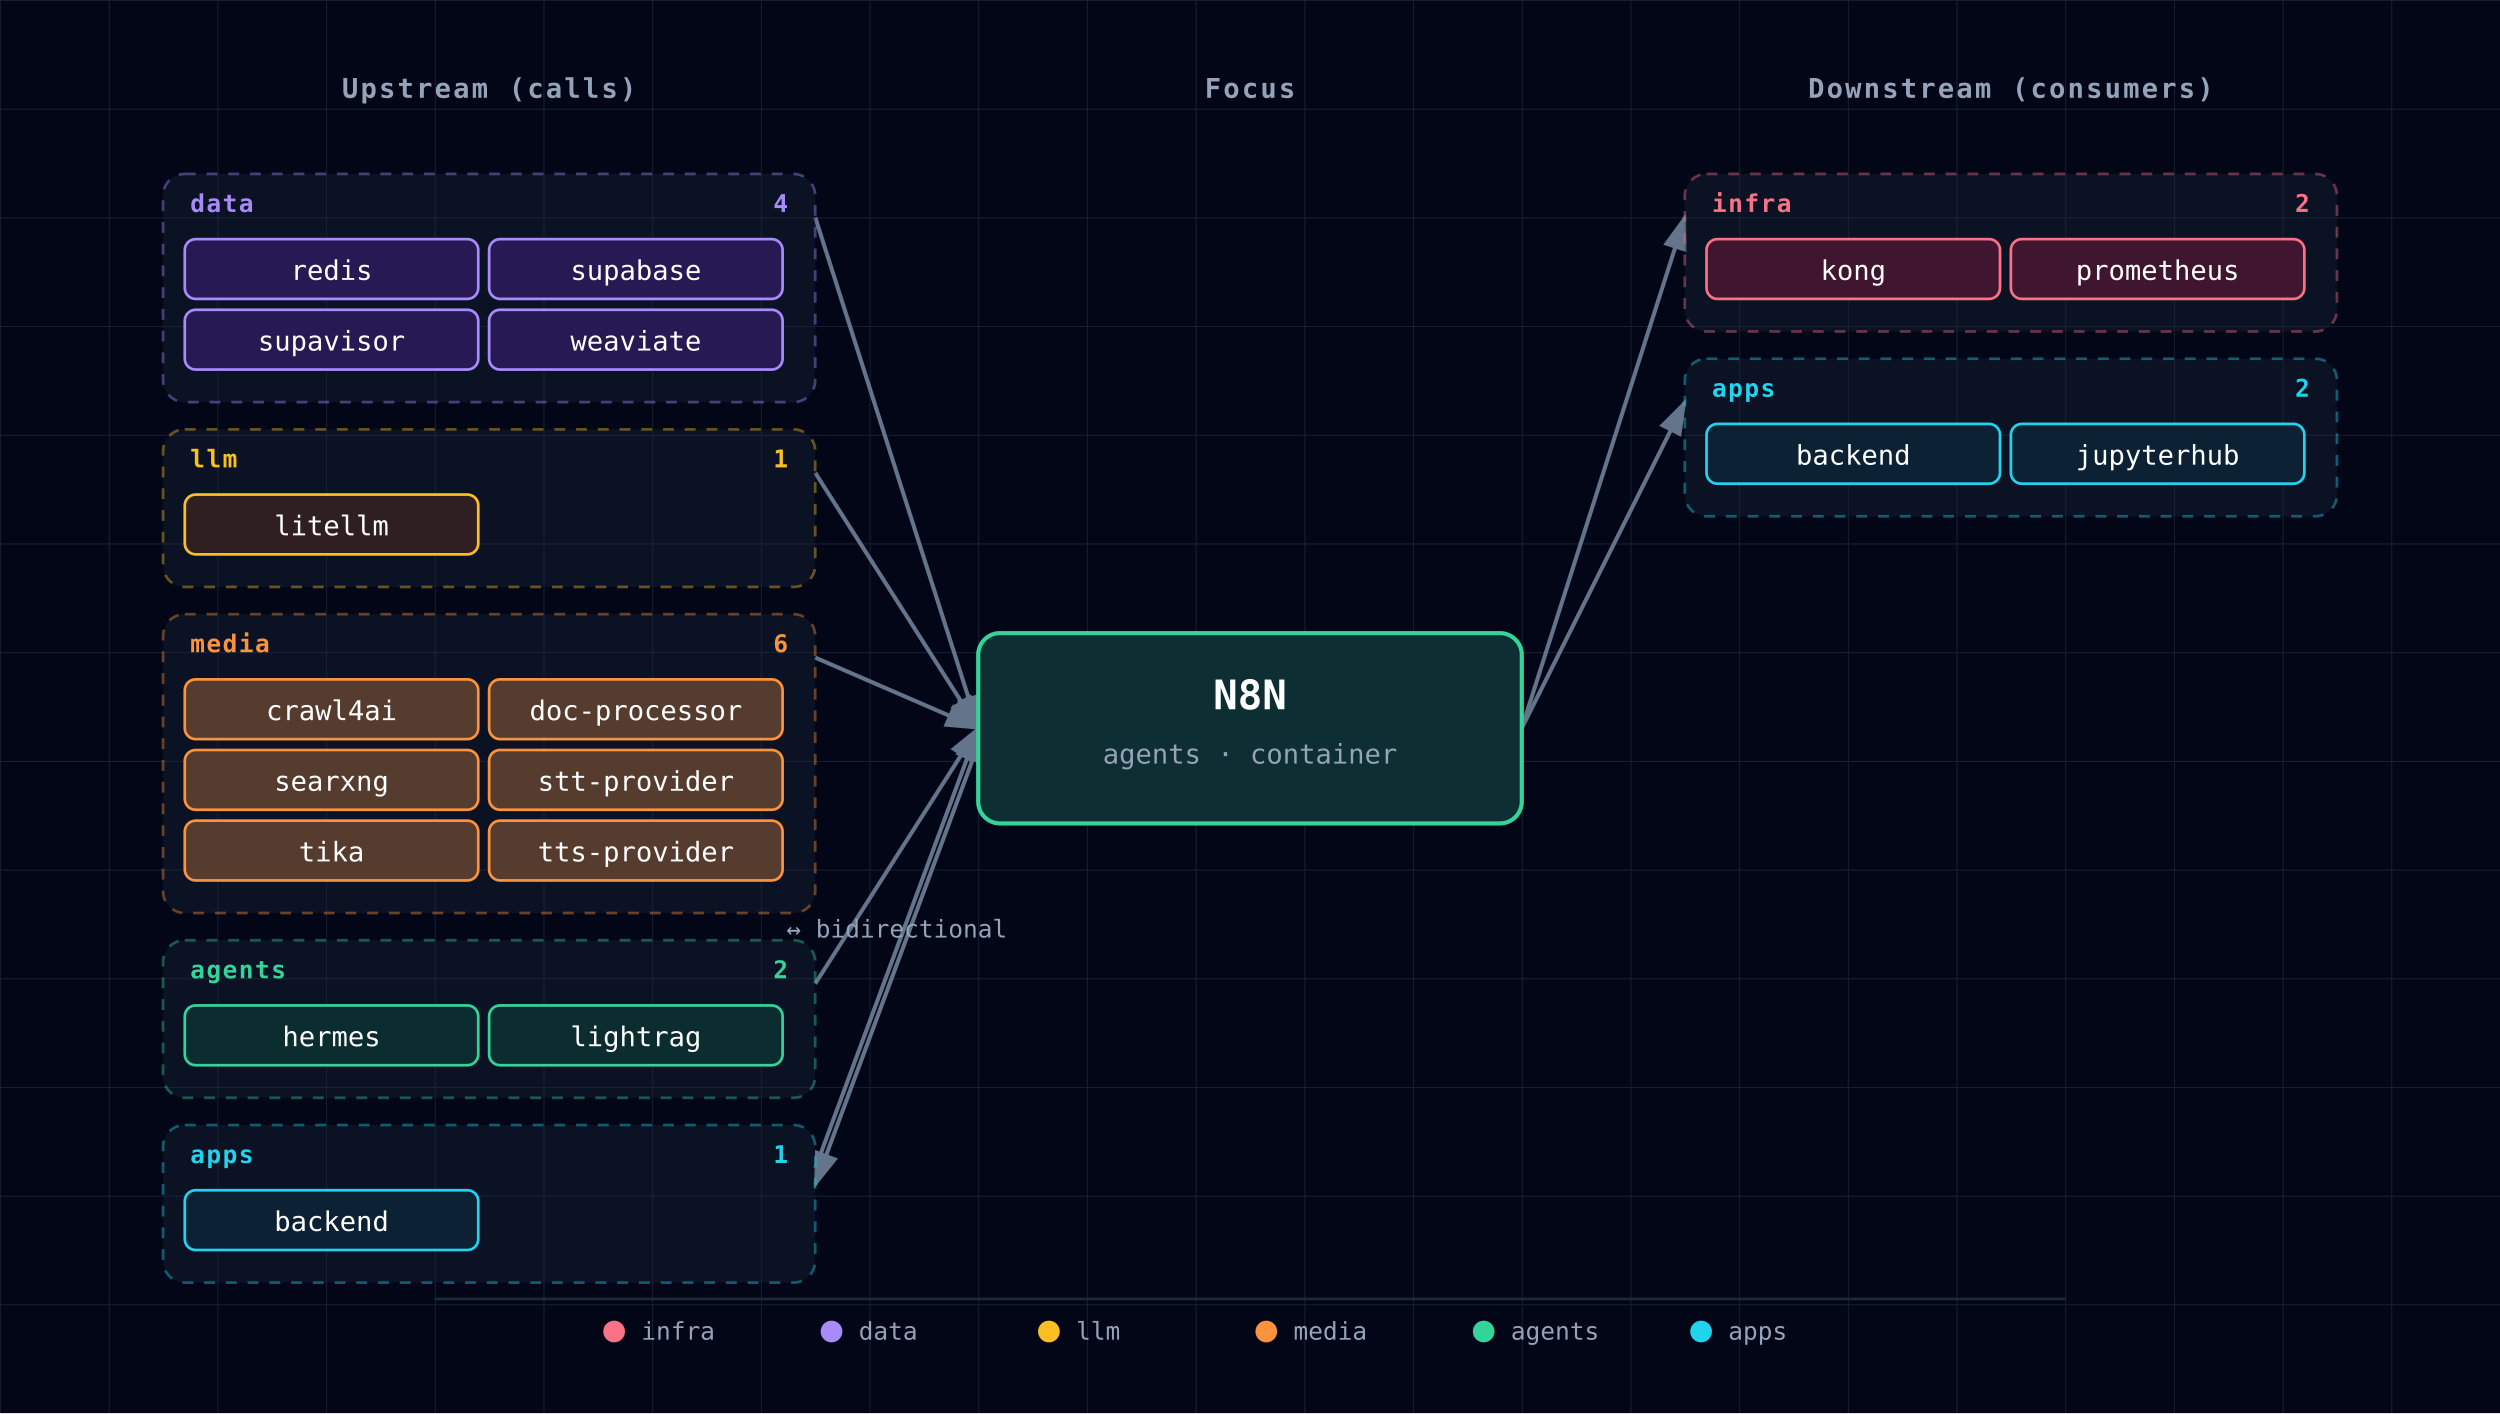
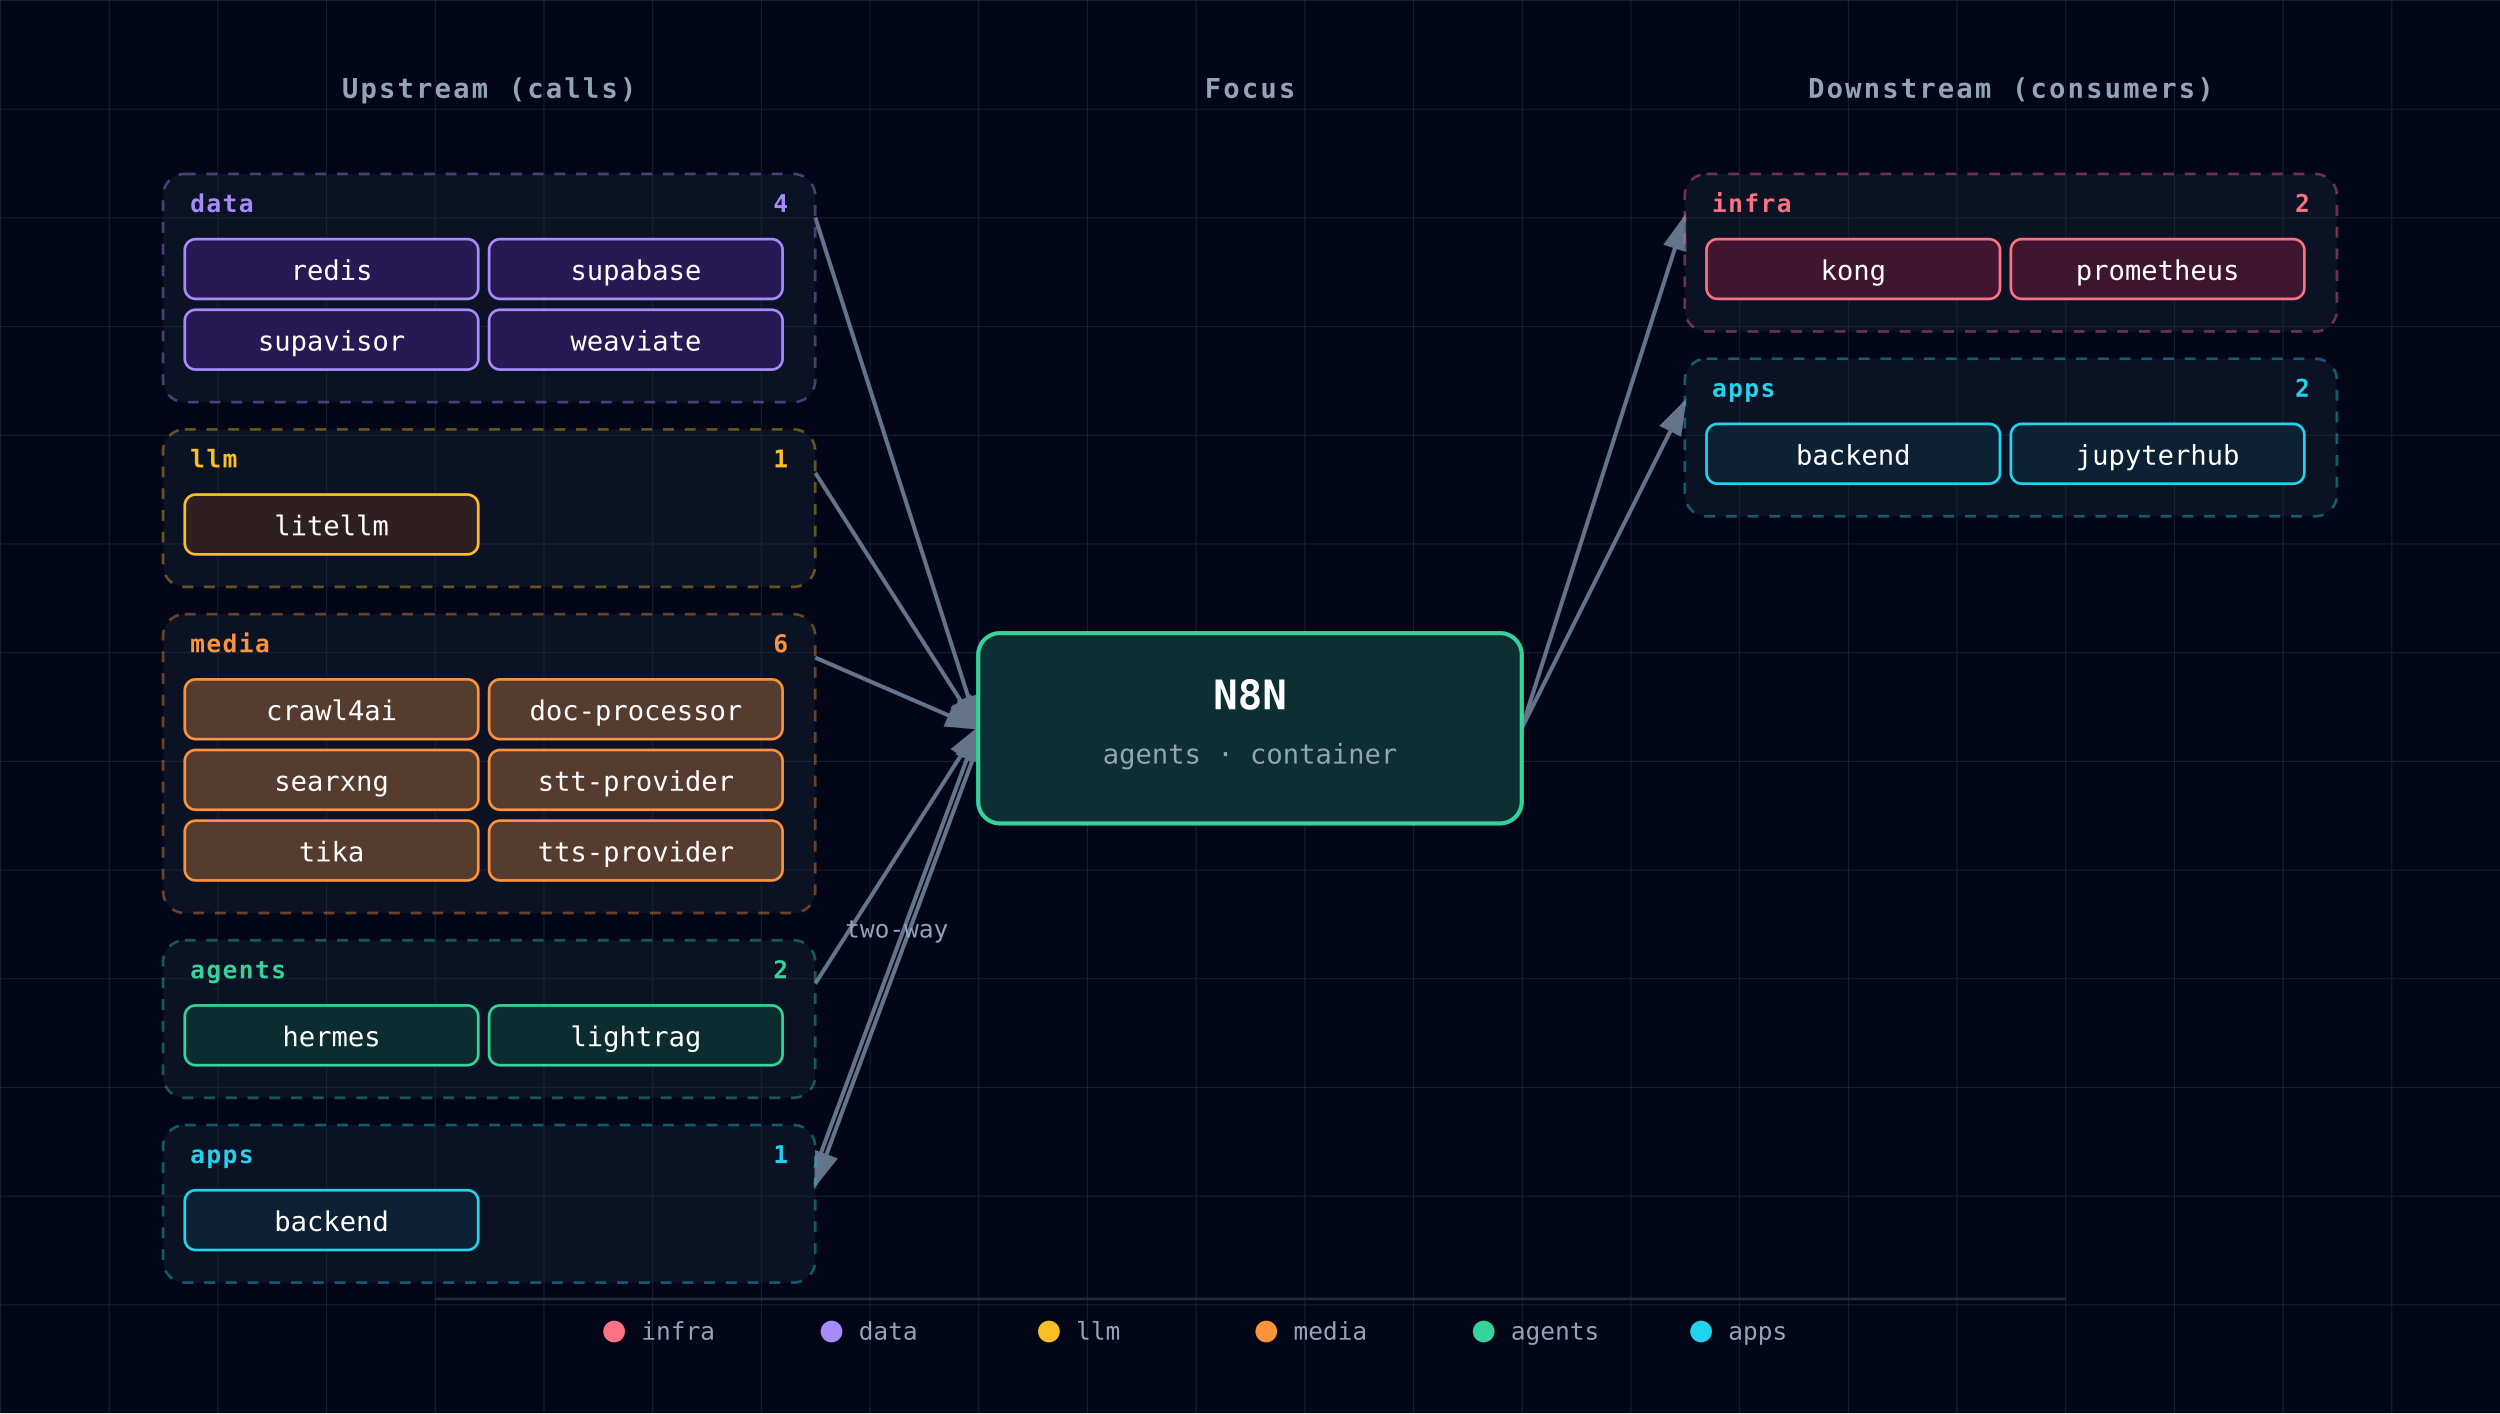
<svg xmlns="http://www.w3.org/2000/svg" viewBox="0 0 920 520" font-family="'JetBrains Mono', 'Fira Code', Menlo, Consolas, monospace">
  <defs>
    <pattern id="grid" width="40" height="40" patternUnits="userSpaceOnUse">
      <path d="M 40 0 L 0 0 0 40" fill="none" stroke="#1e293b" stroke-width="0.5" />
    </pattern>
    <marker id="arrowhead" markerWidth="9" markerHeight="6" refX="8" refY="3" orient="auto">
      <polygon points="0 0, 9 3, 0 6" fill="#64748b" />
    </marker>
    <filter id="focus-glow" x="-50%" y="-50%" width="200%" height="200%">
      <feGaussianBlur in="SourceAlpha" stdDeviation="6" />
      <feFlood flood-color="#34d399" flood-opacity="0.6" />
      <feComposite in2="SourceAlpha" operator="in" />
      <feMerge>
        <feMergeNode />
        <feMergeNode in="SourceGraphic" />
      </feMerge>
    </filter>
  </defs>
  <rect width="920" height="520" fill="#020617" />
  <rect width="920" height="520" fill="url(#grid)" />
  <text x="180" y="36" fill="#94a3b8" font-size="10" font-weight="600" text-anchor="middle" letter-spacing="0.08em">Upstream (calls)</text>
  <text x="460" y="36" fill="#94a3b8" font-size="10" font-weight="600" text-anchor="middle" letter-spacing="0.08em">Focus</text>
  <text x="740" y="36" fill="#94a3b8" font-size="10" font-weight="600" text-anchor="middle" letter-spacing="0.08em">Downstream (consumers)</text>
  <line x1="300" y1="80" x2="360" y2="268" stroke="#64748b" stroke-width="1.5" marker-end="url(#arrowhead)" />
  <line x1="300" y1="174" x2="360" y2="268" stroke="#64748b" stroke-width="1.5" marker-end="url(#arrowhead)" />
  <line x1="300" y1="242" x2="360" y2="268" stroke="#64748b" stroke-width="1.5" marker-end="url(#arrowhead)" />
  <line x1="300" y1="362" x2="360" y2="268" stroke="#64748b" stroke-width="1.5" marker-end="url(#arrowhead)" />
  <line x1="300" y1="430" x2="360" y2="268" stroke="#64748b" stroke-width="1.5" marker-end="url(#arrowhead)" />
  <line x1="360" y1="274" x2="300" y2="436" stroke="#64748b" stroke-width="1.5" marker-end="url(#arrowhead)" />
-   <text x="330" y="345" fill="#94a3b8" font-size="9" text-anchor="middle">↔ bidirectional</text>
+   <text x="330" y="345" fill="#94a3b8" font-size="9" text-anchor="middle">two-way</text>
  <line x1="560" y1="268" x2="620" y2="80" stroke="#64748b" stroke-width="1.5" marker-end="url(#arrowhead)" />
  <line x1="560" y1="268" x2="620" y2="148" stroke="#64748b" stroke-width="1.5" marker-end="url(#arrowhead)" />
  <g>
    <g class="cluster">
      <rect x="60" y="64" width="240" height="84" rx="8" fill="rgba(30,41,59,0.35)" stroke="#a78bfa" stroke-width="1" stroke-dasharray="4,4" stroke-opacity="0.4" />
      <text x="70" y="78" fill="#a78bfa" font-size="9" font-weight="700" text-anchor="start" style="letter-spacing:0.06em;text-transform:uppercase;">data</text>
      <text x="290" y="78" fill="#a78bfa" font-size="9" font-weight="600" text-anchor="end">4</text>
    </g>
    <g>
      <rect x="68" y="88" width="108" height="22" rx="4" fill="#0f172a" />
      <rect x="68" y="88" width="108" height="22" rx="4" fill="rgba(76, 29, 149, 0.4)" stroke="#a78bfa" stroke-width="1" />
      <text x="122" y="103" fill="white" font-size="10" text-anchor="middle">redis</text>
    </g>
    <g>
      <rect x="180" y="88" width="108" height="22" rx="4" fill="#0f172a" />
      <rect x="180" y="88" width="108" height="22" rx="4" fill="rgba(76, 29, 149, 0.4)" stroke="#a78bfa" stroke-width="1" />
      <text x="234" y="103" fill="white" font-size="10" text-anchor="middle">supabase</text>
    </g>
    <g>
      <rect x="68" y="114" width="108" height="22" rx="4" fill="#0f172a" />
      <rect x="68" y="114" width="108" height="22" rx="4" fill="rgba(76, 29, 149, 0.4)" stroke="#a78bfa" stroke-width="1" />
      <text x="122" y="129" fill="white" font-size="10" text-anchor="middle">supavisor</text>
    </g>
    <g>
      <rect x="180" y="114" width="108" height="22" rx="4" fill="#0f172a" />
      <rect x="180" y="114" width="108" height="22" rx="4" fill="rgba(76, 29, 149, 0.4)" stroke="#a78bfa" stroke-width="1" />
      <text x="234" y="129" fill="white" font-size="10" text-anchor="middle">weaviate</text>
    </g>
    <g class="cluster">
      <rect x="60" y="158" width="240" height="58" rx="8" fill="rgba(30,41,59,0.35)" stroke="#fbbf24" stroke-width="1" stroke-dasharray="4,4" stroke-opacity="0.4" />
      <text x="70" y="172" fill="#fbbf24" font-size="9" font-weight="700" text-anchor="start" style="letter-spacing:0.06em;text-transform:uppercase;">llm</text>
      <text x="290" y="172" fill="#fbbf24" font-size="9" font-weight="600" text-anchor="end">1</text>
    </g>
    <g>
      <rect x="68" y="182" width="108" height="22" rx="4" fill="#0f172a" />
      <rect x="68" y="182" width="108" height="22" rx="4" fill="rgba(120, 53, 15, 0.3)" stroke="#fbbf24" stroke-width="1" />
      <text x="122" y="197" fill="white" font-size="10" text-anchor="middle">litellm</text>
    </g>
    <g class="cluster">
      <rect x="60" y="226" width="240" height="110" rx="8" fill="rgba(30,41,59,0.35)" stroke="#fb923c" stroke-width="1" stroke-dasharray="4,4" stroke-opacity="0.4" />
      <text x="70" y="240" fill="#fb923c" font-size="9" font-weight="700" text-anchor="start" style="letter-spacing:0.06em;text-transform:uppercase;">media</text>
      <text x="290" y="240" fill="#fb923c" font-size="9" font-weight="600" text-anchor="end">6</text>
    </g>
    <g>
      <rect x="68" y="250" width="108" height="22" rx="4" fill="#0f172a" />
      <rect x="68" y="250" width="108" height="22" rx="4" fill="rgba(251, 146, 60, 0.3)" stroke="#fb923c" stroke-width="1" />
      <text x="122" y="265" fill="white" font-size="10" text-anchor="middle">crawl4ai</text>
    </g>
    <g>
      <rect x="180" y="250" width="108" height="22" rx="4" fill="#0f172a" />
      <rect x="180" y="250" width="108" height="22" rx="4" fill="rgba(251, 146, 60, 0.3)" stroke="#fb923c" stroke-width="1" />
      <text x="234" y="265" fill="white" font-size="10" text-anchor="middle">doc-processor</text>
    </g>
    <g>
      <rect x="68" y="276" width="108" height="22" rx="4" fill="#0f172a" />
      <rect x="68" y="276" width="108" height="22" rx="4" fill="rgba(251, 146, 60, 0.3)" stroke="#fb923c" stroke-width="1" />
      <text x="122" y="291" fill="white" font-size="10" text-anchor="middle">searxng</text>
    </g>
    <g>
      <rect x="180" y="276" width="108" height="22" rx="4" fill="#0f172a" />
      <rect x="180" y="276" width="108" height="22" rx="4" fill="rgba(251, 146, 60, 0.3)" stroke="#fb923c" stroke-width="1" />
      <text x="234" y="291" fill="white" font-size="10" text-anchor="middle">stt-provider</text>
    </g>
    <g>
      <rect x="68" y="302" width="108" height="22" rx="4" fill="#0f172a" />
      <rect x="68" y="302" width="108" height="22" rx="4" fill="rgba(251, 146, 60, 0.3)" stroke="#fb923c" stroke-width="1" />
      <text x="122" y="317" fill="white" font-size="10" text-anchor="middle">tika</text>
    </g>
    <g>
      <rect x="180" y="302" width="108" height="22" rx="4" fill="#0f172a" />
      <rect x="180" y="302" width="108" height="22" rx="4" fill="rgba(251, 146, 60, 0.3)" stroke="#fb923c" stroke-width="1" />
      <text x="234" y="317" fill="white" font-size="10" text-anchor="middle">tts-provider</text>
    </g>
    <g class="cluster">
      <rect x="60" y="346" width="240" height="58" rx="8" fill="rgba(30,41,59,0.35)" stroke="#34d399" stroke-width="1" stroke-dasharray="4,4" stroke-opacity="0.4" />
      <text x="70" y="360" fill="#34d399" font-size="9" font-weight="700" text-anchor="start" style="letter-spacing:0.06em;text-transform:uppercase;">agents</text>
      <text x="290" y="360" fill="#34d399" font-size="9" font-weight="600" text-anchor="end">2</text>
    </g>
    <g>
      <rect x="68" y="370" width="108" height="22" rx="4" fill="#0f172a" />
      <rect x="68" y="370" width="108" height="22" rx="4" fill="rgba(6, 78, 59, 0.4)" stroke="#34d399" stroke-width="1" />
      <text x="122" y="385" fill="white" font-size="10" text-anchor="middle">hermes</text>
    </g>
    <g>
      <rect x="180" y="370" width="108" height="22" rx="4" fill="#0f172a" />
      <rect x="180" y="370" width="108" height="22" rx="4" fill="rgba(6, 78, 59, 0.4)" stroke="#34d399" stroke-width="1" />
      <text x="234" y="385" fill="white" font-size="10" text-anchor="middle">lightrag</text>
    </g>
    <g class="cluster">
      <rect x="60" y="414" width="240" height="58" rx="8" fill="rgba(30,41,59,0.35)" stroke="#22d3ee" stroke-width="1" stroke-dasharray="4,4" stroke-opacity="0.4" />
      <text x="70" y="428" fill="#22d3ee" font-size="9" font-weight="700" text-anchor="start" style="letter-spacing:0.06em;text-transform:uppercase;">apps</text>
      <text x="290" y="428" fill="#22d3ee" font-size="9" font-weight="600" text-anchor="end">1</text>
    </g>
    <g>
      <rect x="68" y="438" width="108" height="22" rx="4" fill="#0f172a" />
      <rect x="68" y="438" width="108" height="22" rx="4" fill="rgba(8, 51, 68, 0.4)" stroke="#22d3ee" stroke-width="1" />
      <text x="122" y="453" fill="white" font-size="10" text-anchor="middle">backend</text>
    </g>
  </g>
  <g>
    <g class="cluster">
      <rect x="620" y="64" width="240" height="58" rx="8" fill="rgba(30,41,59,0.35)" stroke="#fb7185" stroke-width="1" stroke-dasharray="4,4" stroke-opacity="0.4" />
      <text x="630" y="78" fill="#fb7185" font-size="9" font-weight="700" text-anchor="start" style="letter-spacing:0.06em;text-transform:uppercase;">infra</text>
      <text x="850" y="78" fill="#fb7185" font-size="9" font-weight="600" text-anchor="end">2</text>
    </g>
    <g>
      <rect x="628" y="88" width="108" height="22" rx="4" fill="#0f172a" />
      <rect x="628" y="88" width="108" height="22" rx="4" fill="rgba(136, 19, 55, 0.4)" stroke="#fb7185" stroke-width="1" />
      <text x="682" y="103" fill="white" font-size="10" text-anchor="middle">kong</text>
    </g>
    <g>
      <rect x="740" y="88" width="108" height="22" rx="4" fill="#0f172a" />
      <rect x="740" y="88" width="108" height="22" rx="4" fill="rgba(136, 19, 55, 0.4)" stroke="#fb7185" stroke-width="1" />
      <text x="794" y="103" fill="white" font-size="10" text-anchor="middle">prometheus</text>
    </g>
    <g class="cluster">
      <rect x="620" y="132" width="240" height="58" rx="8" fill="rgba(30,41,59,0.35)" stroke="#22d3ee" stroke-width="1" stroke-dasharray="4,4" stroke-opacity="0.4" />
      <text x="630" y="146" fill="#22d3ee" font-size="9" font-weight="700" text-anchor="start" style="letter-spacing:0.06em;text-transform:uppercase;">apps</text>
      <text x="850" y="146" fill="#22d3ee" font-size="9" font-weight="600" text-anchor="end">2</text>
    </g>
    <g>
      <rect x="628" y="156" width="108" height="22" rx="4" fill="#0f172a" />
      <rect x="628" y="156" width="108" height="22" rx="4" fill="rgba(8, 51, 68, 0.4)" stroke="#22d3ee" stroke-width="1" />
      <text x="682" y="171" fill="white" font-size="10" text-anchor="middle">backend</text>
    </g>
    <g>
      <rect x="740" y="156" width="108" height="22" rx="4" fill="#0f172a" />
      <rect x="740" y="156" width="108" height="22" rx="4" fill="rgba(8, 51, 68, 0.4)" stroke="#22d3ee" stroke-width="1" />
      <text x="794" y="171" fill="white" font-size="10" text-anchor="middle">jupyterhub</text>
    </g>
  </g>
  <g class="focus" filter="url(#focus-glow)">
    <rect x="360" y="233" width="200" height="70" rx="8" fill="#0f172a" />
    <rect x="360" y="233" width="200" height="70" rx="8" fill="rgba(6, 78, 59, 0.4)" stroke="#34d399" stroke-width="1.5" />
    <text x="460" y="261" fill="white" font-size="15" font-weight="700" text-anchor="middle">N8N</text>
    <text x="460" y="281" fill="#94a3b8" font-size="10" text-anchor="middle">agents · container</text>
  </g>
  <g class="legend">
    <line x1="160" y1="478" x2="760" y2="478" stroke="#1e293b" stroke-width="1" />
    <circle cx="226" cy="490" r="4" fill="#fb7185" />
    <text x="236" y="493" fill="#94a3b8" font-size="9" font-weight="400" text-anchor="start">infra</text>
    <circle cx="306" cy="490" r="4" fill="#a78bfa" />
    <text x="316" y="493" fill="#94a3b8" font-size="9" font-weight="400" text-anchor="start">data</text>
    <circle cx="386" cy="490" r="4" fill="#fbbf24" />
    <text x="396" y="493" fill="#94a3b8" font-size="9" font-weight="400" text-anchor="start">llm</text>
    <circle cx="466" cy="490" r="4" fill="#fb923c" />
    <text x="476" y="493" fill="#94a3b8" font-size="9" font-weight="400" text-anchor="start">media</text>
    <circle cx="546" cy="490" r="4" fill="#34d399" />
    <text x="556" y="493" fill="#94a3b8" font-size="9" font-weight="400" text-anchor="start">agents</text>
    <circle cx="626" cy="490" r="4" fill="#22d3ee" />
    <text x="636" y="493" fill="#94a3b8" font-size="9" font-weight="400" text-anchor="start">apps</text>
  </g>
</svg>
